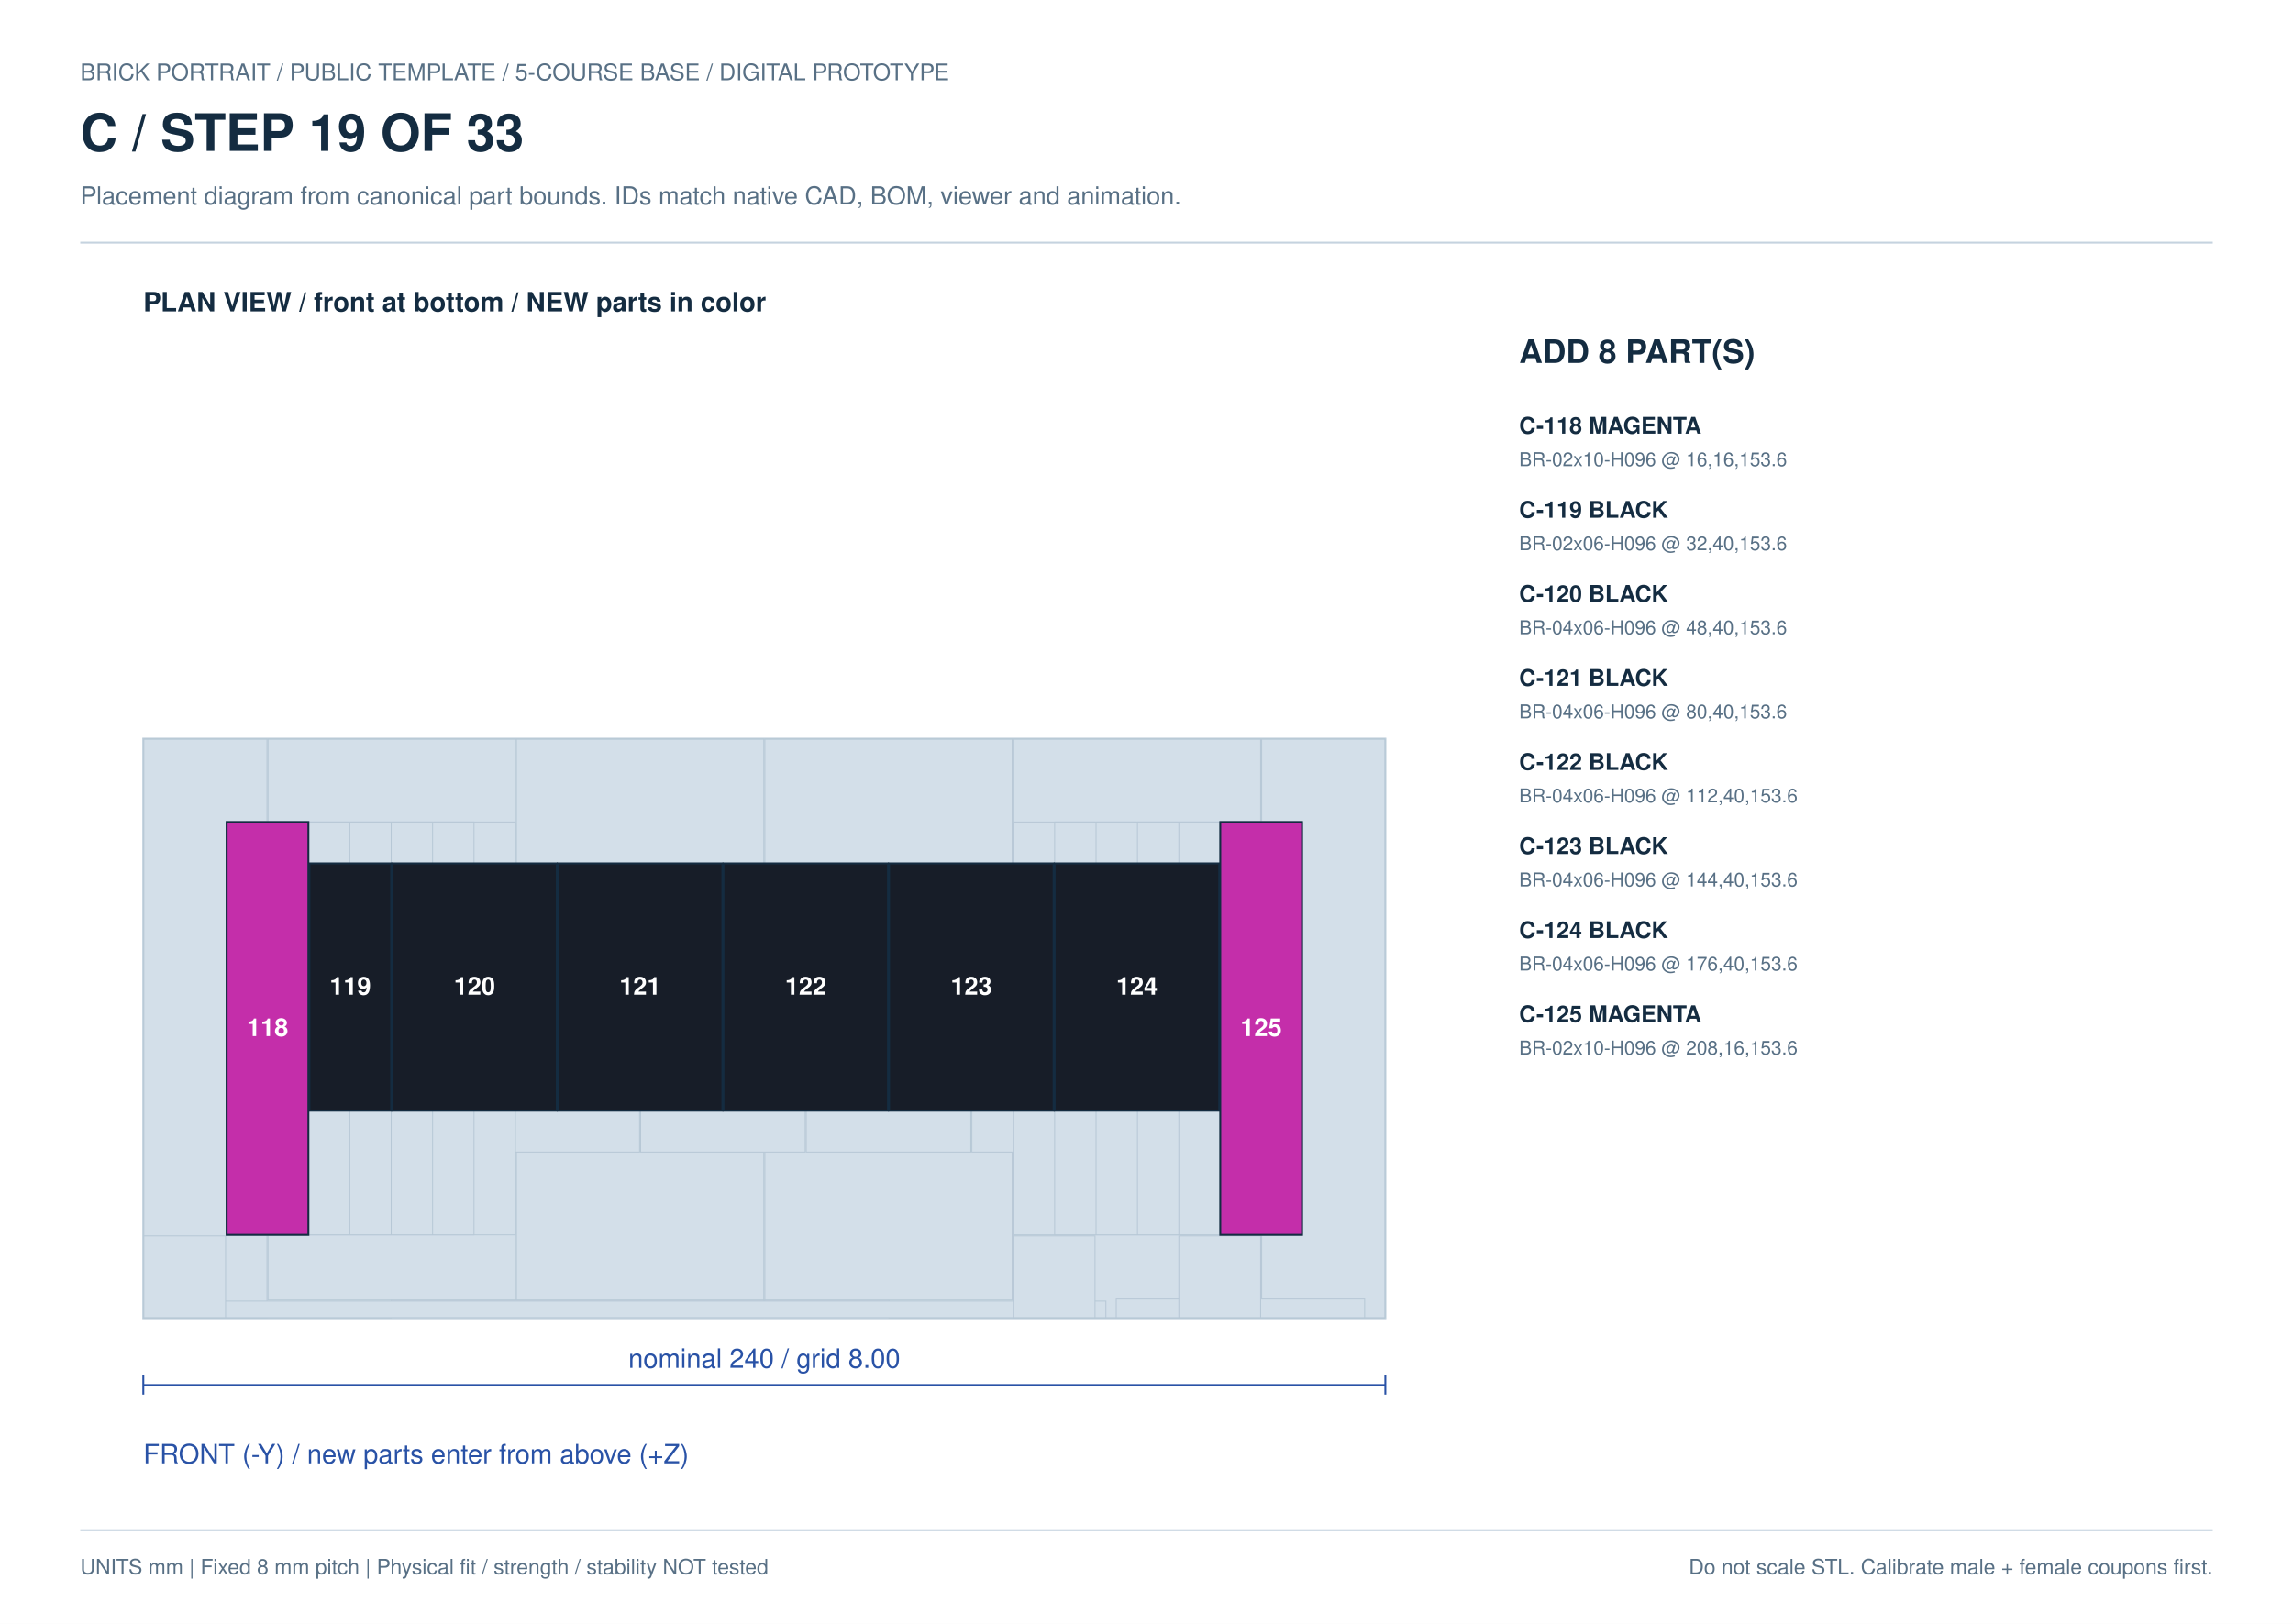
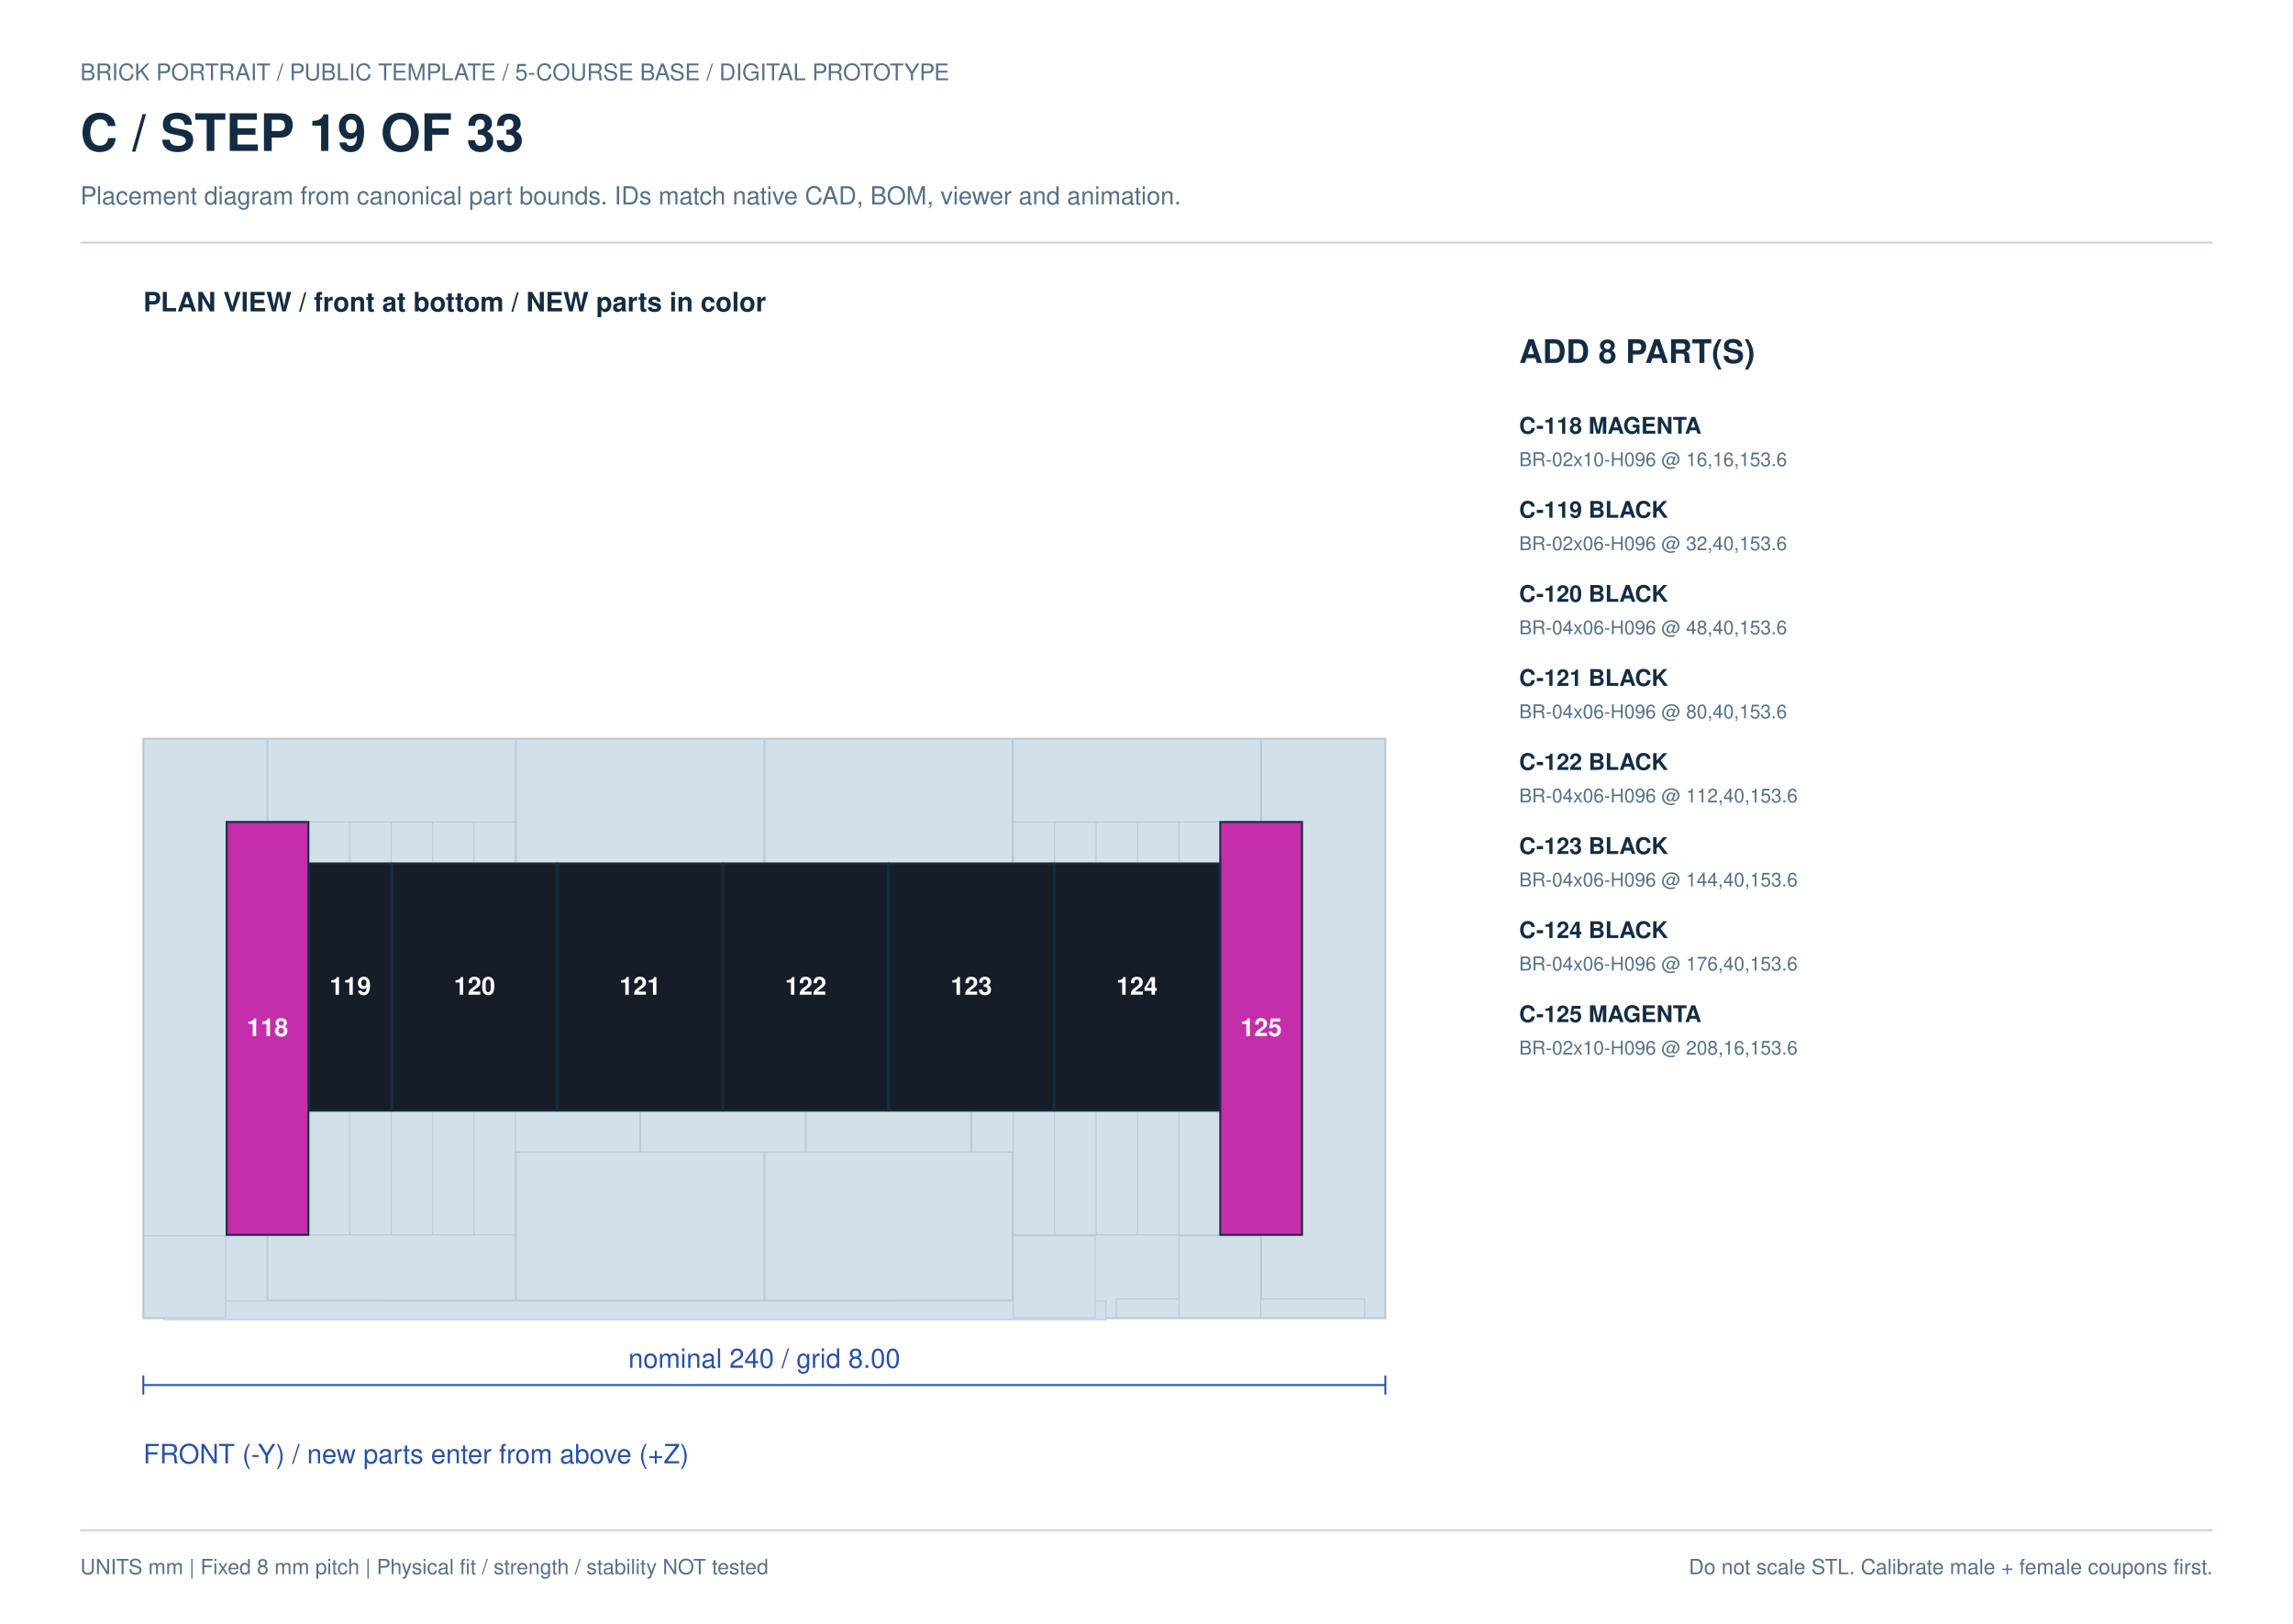
<svg xmlns="http://www.w3.org/2000/svg" width="420mm" height="297.5mm" viewBox="0 0 1200 850">
  <rect width="1200" height="850" fill="white" />
  <text x="42" y="42" font-family="Helvetica,Arial,sans-serif" font-size="12" fill="#587085" font-weight="normal" text-anchor="start">BRICK PORTRAIT / PUBLIC TEMPLATE / 5-COURSE BASE / DIGITAL PROTOTYPE</text>
  <text x="42" y="79" font-family="Helvetica,Arial,sans-serif" font-size="27" fill="#142c41" font-weight="bold" text-anchor="start">C / STEP 19 OF 33</text>
  <text x="42" y="107" font-family="Helvetica,Arial,sans-serif" font-size="13" fill="#587085" font-weight="normal" text-anchor="start">Placement diagram from canonical part bounds. IDs match native CAD, BOM, viewer and animation.</text>
  <line x1="42" y1="127" x2="1158" y2="127" stroke="#c5d3df" stroke-width="1" />
  <text x="75" y="163" font-family="Helvetica,Arial,sans-serif" font-size="14" fill="#142c41" font-weight="bold" text-anchor="start">PLAN VIEW / front at bottom / NEW parts in color</text>
  <rect x="75" y="386.667" width="650.0" height="303.333" fill="#edf3f8" stroke="#b7c8d6" />
  <line x1="75.0" y1="386.667" x2="75.0" y2="690" stroke="#d0dde8" stroke-width="0.5" />
  <line x1="96.667" y1="386.667" x2="96.667" y2="690" stroke="#d0dde8" stroke-width="0.5" />
  <line x1="118.333" y1="386.667" x2="118.333" y2="690" stroke="#d0dde8" stroke-width="0.5" />
  <line x1="140.0" y1="386.667" x2="140.0" y2="690" stroke="#d0dde8" stroke-width="0.5" />
  <line x1="161.667" y1="386.667" x2="161.667" y2="690" stroke="#d0dde8" stroke-width="0.5" />
  <line x1="183.333" y1="386.667" x2="183.333" y2="690" stroke="#d0dde8" stroke-width="0.5" />
  <line x1="205.0" y1="386.667" x2="205.0" y2="690" stroke="#d0dde8" stroke-width="0.5" />
  <line x1="226.667" y1="386.667" x2="226.667" y2="690" stroke="#d0dde8" stroke-width="0.5" />
  <line x1="248.333" y1="386.667" x2="248.333" y2="690" stroke="#d0dde8" stroke-width="0.5" />
  <line x1="270.0" y1="386.667" x2="270.0" y2="690" stroke="#d0dde8" stroke-width="0.5" />
  <line x1="291.667" y1="386.667" x2="291.667" y2="690" stroke="#d0dde8" stroke-width="0.5" />
  <line x1="313.333" y1="386.667" x2="313.333" y2="690" stroke="#d0dde8" stroke-width="0.5" />
  <line x1="335.0" y1="386.667" x2="335.0" y2="690" stroke="#d0dde8" stroke-width="0.5" />
  <line x1="356.667" y1="386.667" x2="356.667" y2="690" stroke="#d0dde8" stroke-width="0.5" />
  <line x1="378.333" y1="386.667" x2="378.333" y2="690" stroke="#d0dde8" stroke-width="0.5" />
  <line x1="400.0" y1="386.667" x2="400.0" y2="690" stroke="#d0dde8" stroke-width="0.5" />
  <line x1="421.667" y1="386.667" x2="421.667" y2="690" stroke="#d0dde8" stroke-width="0.5" />
  <line x1="443.333" y1="386.667" x2="443.333" y2="690" stroke="#d0dde8" stroke-width="0.5" />
  <line x1="465.0" y1="386.667" x2="465.0" y2="690" stroke="#d0dde8" stroke-width="0.5" />
  <line x1="486.667" y1="386.667" x2="486.667" y2="690" stroke="#d0dde8" stroke-width="0.5" />
  <line x1="508.333" y1="386.667" x2="508.333" y2="690" stroke="#d0dde8" stroke-width="0.5" />
  <line x1="530.0" y1="386.667" x2="530.0" y2="690" stroke="#d0dde8" stroke-width="0.5" />
  <line x1="551.667" y1="386.667" x2="551.667" y2="690" stroke="#d0dde8" stroke-width="0.5" />
  <line x1="573.333" y1="386.667" x2="573.333" y2="690" stroke="#d0dde8" stroke-width="0.5" />
  <line x1="595.0" y1="386.667" x2="595.0" y2="690" stroke="#d0dde8" stroke-width="0.5" />
  <line x1="616.667" y1="386.667" x2="616.667" y2="690" stroke="#d0dde8" stroke-width="0.5" />
  <line x1="638.333" y1="386.667" x2="638.333" y2="690" stroke="#d0dde8" stroke-width="0.5" />
  <line x1="660.0" y1="386.667" x2="660.0" y2="690" stroke="#d0dde8" stroke-width="0.5" />
  <line x1="681.667" y1="386.667" x2="681.667" y2="690" stroke="#d0dde8" stroke-width="0.5" />
  <line x1="703.333" y1="386.667" x2="703.333" y2="690" stroke="#d0dde8" stroke-width="0.5" />
  <line x1="725.0" y1="386.667" x2="725.0" y2="690" stroke="#d0dde8" stroke-width="0.5" />
  <line x1="75" y1="690.0" x2="725.0" y2="690.0" stroke="#d0dde8" stroke-width="0.5" />
  <line x1="75" y1="668.333" x2="725.0" y2="668.333" stroke="#d0dde8" stroke-width="0.5" />
  <line x1="75" y1="646.667" x2="725.0" y2="646.667" stroke="#d0dde8" stroke-width="0.5" />
  <line x1="75" y1="625.0" x2="725.0" y2="625.0" stroke="#d0dde8" stroke-width="0.5" />
  <line x1="75" y1="603.333" x2="725.0" y2="603.333" stroke="#d0dde8" stroke-width="0.5" />
  <line x1="75" y1="581.667" x2="725.0" y2="581.667" stroke="#d0dde8" stroke-width="0.5" />
  <line x1="75" y1="560.0" x2="725.0" y2="560.0" stroke="#d0dde8" stroke-width="0.5" />
  <line x1="75" y1="538.333" x2="725.0" y2="538.333" stroke="#d0dde8" stroke-width="0.5" />
  <line x1="75" y1="516.667" x2="725.0" y2="516.667" stroke="#d0dde8" stroke-width="0.5" />
  <line x1="75" y1="495.0" x2="725.0" y2="495.0" stroke="#d0dde8" stroke-width="0.5" />
  <line x1="75" y1="473.333" x2="725.0" y2="473.333" stroke="#d0dde8" stroke-width="0.5" />
  <line x1="75" y1="451.667" x2="725.0" y2="451.667" stroke="#d0dde8" stroke-width="0.5" />
  <line x1="75" y1="430.0" x2="725.0" y2="430.0" stroke="#d0dde8" stroke-width="0.5" />
  <line x1="75" y1="408.333" x2="725.0" y2="408.333" stroke="#d0dde8" stroke-width="0.5" />
  <line x1="75" y1="386.667" x2="725.0" y2="386.667" stroke="#d0dde8" stroke-width="0.5" />
  <rect x="75.271" y="386.937" width="324.458" height="302.792" fill="#d3dfe9" stroke="#b7c8d6" stroke-width="0.5" />
  <rect x="400.271" y="386.937" width="324.458" height="302.792" fill="#d3dfe9" stroke="#b7c8d6" stroke-width="0.5" />
  <rect x="75.271" y="386.937" width="129.458" height="302.792" fill="#d3dfe9" stroke="#b7c8d6" stroke-width="0.5" />
  <rect x="205.271" y="386.937" width="129.458" height="293.583" fill="#d3dfe9" stroke="#b7c8d6" stroke-width="0.5" />
  <rect x="335.271" y="386.937" width="129.458" height="293.583" fill="#d3dfe9" stroke="#b7c8d6" stroke-width="0.5" />
  <rect x="465.271" y="386.937" width="129.458" height="302.792" fill="#d3dfe9" stroke="#b7c8d6" stroke-width="0.5" />
  <rect x="595.271" y="386.937" width="129.458" height="302.792" fill="#d3dfe9" stroke="#b7c8d6" stroke-width="0.5" />
  <rect x="75.271" y="386.937" width="64.458" height="302.792" fill="#d3dfe9" stroke="#b7c8d6" stroke-width="0.5" />
  <rect x="140.271" y="386.937" width="129.458" height="293.583" fill="#d3dfe9" stroke="#b7c8d6" stroke-width="0.5" />
  <rect x="270.271" y="386.937" width="129.458" height="293.583" fill="#d3dfe9" stroke="#b7c8d6" stroke-width="0.5" />
  <rect x="400.271" y="386.937" width="129.458" height="293.583" fill="#d3dfe9" stroke="#b7c8d6" stroke-width="0.5" />
  <rect x="530.271" y="386.937" width="129.458" height="302.792" fill="#d3dfe9" stroke="#b7c8d6" stroke-width="0.5" />
  <rect x="660.271" y="386.937" width="64.458" height="302.792" fill="#d3dfe9" stroke="#b7c8d6" stroke-width="0.5" />
  <rect x="75.271" y="386.937" width="129.458" height="302.792" fill="#d3dfe9" stroke="#b7c8d6" stroke-width="0.5" />
  <rect x="205.271" y="386.937" width="129.458" height="293.583" fill="#d3dfe9" stroke="#b7c8d6" stroke-width="0.5" />
  <rect x="335.271" y="386.937" width="129.458" height="293.583" fill="#d3dfe9" stroke="#b7c8d6" stroke-width="0.5" />
  <rect x="465.271" y="386.937" width="129.458" height="302.792" fill="#d3dfe9" stroke="#b7c8d6" stroke-width="0.5" />
  <rect x="595.271" y="386.937" width="129.458" height="302.792" fill="#d3dfe9" stroke="#b7c8d6" stroke-width="0.5" />
  <rect x="75.271" y="386.937" width="64.458" height="302.792" fill="#d3dfe9" stroke="#b7c8d6" stroke-width="0.5" />
  <rect x="140.271" y="386.937" width="129.458" height="293.583" fill="#d3dfe9" stroke="#b7c8d6" stroke-width="0.5" />
  <rect x="270.271" y="386.937" width="129.458" height="293.583" fill="#d3dfe9" stroke="#b7c8d6" stroke-width="0.5" />
  <rect x="400.271" y="386.937" width="129.458" height="293.583" fill="#d3dfe9" stroke="#b7c8d6" stroke-width="0.5" />
  <rect x="530.271" y="386.937" width="129.458" height="302.792" fill="#d3dfe9" stroke="#b7c8d6" stroke-width="0.5" />
  <rect x="660.271" y="386.937" width="64.458" height="302.792" fill="#d3dfe9" stroke="#b7c8d6" stroke-width="0.5" />
-   <rect x="85.833" y="681.062" width="492.917" height="8.667" fill="#d3dfe9" stroke="#b7c8d6" stroke-width="0.5" />
+   <rect x="85.833" y="681.062" width="492.917" height="9.75" fill="#d3dfe9" stroke="#b7c8d6" stroke-width="0.5" />
  <rect x="584.167" y="679.979" width="130.0" height="9.75" fill="#d3dfe9" stroke="#b7c8d6" stroke-width="0.5" />
  <rect x="75.271" y="646.938" width="42.792" height="42.792" fill="#d3dfe9" stroke="#b7c8d6" stroke-width="0.5" />
  <rect x="530.271" y="646.938" width="42.792" height="42.792" fill="#d3dfe9" stroke="#b7c8d6" stroke-width="0.5" />
  <rect x="616.938" y="646.938" width="42.792" height="42.792" fill="#d3dfe9" stroke="#b7c8d6" stroke-width="0.5" />
  <rect x="248.604" y="451.938" width="86.125" height="151.125" fill="#d3dfe9" stroke="#b7c8d6" stroke-width="0.5" />
  <rect x="335.271" y="451.938" width="86.125" height="151.125" fill="#d3dfe9" stroke="#b7c8d6" stroke-width="0.5" />
  <rect x="421.938" y="451.938" width="86.125" height="151.125" fill="#d3dfe9" stroke="#b7c8d6" stroke-width="0.5" />
  <rect x="508.604" y="451.938" width="42.792" height="151.125" fill="#d3dfe9" stroke="#b7c8d6" stroke-width="0.5" />
  <rect x="226.938" y="430.271" width="42.792" height="216.125" fill="#d3dfe9" stroke="#b7c8d6" stroke-width="0.5" />
  <rect x="270.271" y="451.938" width="42.792" height="129.458" fill="#d3dfe9" stroke="#b7c8d6" stroke-width="0.5" />
  <rect x="313.604" y="451.938" width="86.125" height="129.458" fill="#d3dfe9" stroke="#b7c8d6" stroke-width="0.5" />
  <rect x="400.271" y="451.938" width="86.125" height="129.458" fill="#d3dfe9" stroke="#b7c8d6" stroke-width="0.5" />
  <rect x="486.938" y="451.938" width="42.792" height="129.458" fill="#d3dfe9" stroke="#b7c8d6" stroke-width="0.5" />
  <rect x="530.271" y="430.271" width="42.792" height="216.125" fill="#d3dfe9" stroke="#b7c8d6" stroke-width="0.5" />
  <rect x="205.271" y="430.271" width="42.792" height="216.125" fill="#d3dfe9" stroke="#b7c8d6" stroke-width="0.5" />
  <rect x="248.604" y="451.938" width="86.125" height="129.458" fill="#d3dfe9" stroke="#b7c8d6" stroke-width="0.5" />
  <rect x="335.271" y="451.938" width="86.125" height="129.458" fill="#d3dfe9" stroke="#b7c8d6" stroke-width="0.5" />
  <rect x="421.938" y="451.938" width="86.125" height="129.458" fill="#d3dfe9" stroke="#b7c8d6" stroke-width="0.5" />
  <rect x="508.604" y="451.938" width="42.792" height="129.458" fill="#d3dfe9" stroke="#b7c8d6" stroke-width="0.5" />
  <rect x="551.938" y="430.271" width="42.792" height="216.125" fill="#d3dfe9" stroke="#b7c8d6" stroke-width="0.5" />
  <rect x="183.604" y="430.271" width="42.792" height="216.125" fill="#d3dfe9" stroke="#b7c8d6" stroke-width="0.5" />
  <rect x="226.938" y="451.938" width="42.792" height="129.458" fill="#d3dfe9" stroke="#b7c8d6" stroke-width="0.5" />
  <rect x="270.271" y="451.938" width="86.125" height="129.458" fill="#d3dfe9" stroke="#b7c8d6" stroke-width="0.5" />
  <rect x="356.938" y="451.938" width="86.125" height="129.458" fill="#d3dfe9" stroke="#b7c8d6" stroke-width="0.5" />
  <rect x="443.604" y="451.938" width="86.125" height="129.458" fill="#d3dfe9" stroke="#b7c8d6" stroke-width="0.5" />
  <rect x="530.271" y="451.938" width="42.792" height="129.458" fill="#d3dfe9" stroke="#b7c8d6" stroke-width="0.5" />
  <rect x="573.604" y="430.271" width="42.792" height="216.125" fill="#d3dfe9" stroke="#b7c8d6" stroke-width="0.5" />
  <rect x="161.938" y="430.271" width="42.792" height="216.125" fill="#d3dfe9" stroke="#b7c8d6" stroke-width="0.5" />
  <rect x="205.271" y="451.938" width="86.125" height="129.458" fill="#d3dfe9" stroke="#b7c8d6" stroke-width="0.5" />
  <rect x="291.938" y="451.938" width="86.125" height="129.458" fill="#d3dfe9" stroke="#b7c8d6" stroke-width="0.5" />
  <rect x="378.604" y="451.938" width="86.125" height="129.458" fill="#d3dfe9" stroke="#b7c8d6" stroke-width="0.5" />
  <rect x="465.271" y="451.938" width="86.125" height="129.458" fill="#d3dfe9" stroke="#b7c8d6" stroke-width="0.5" />
  <rect x="551.938" y="451.938" width="42.792" height="129.458" fill="#d3dfe9" stroke="#b7c8d6" stroke-width="0.5" />
  <rect x="595.271" y="430.271" width="42.792" height="216.125" fill="#d3dfe9" stroke="#b7c8d6" stroke-width="0.5" />
  <rect x="140.271" y="430.271" width="42.792" height="216.125" fill="#d3dfe9" stroke="#b7c8d6" stroke-width="0.5" />
  <rect x="183.604" y="451.938" width="42.792" height="129.458" fill="#d3dfe9" stroke="#b7c8d6" stroke-width="0.5" />
  <rect x="226.938" y="451.938" width="86.125" height="129.458" fill="#d3dfe9" stroke="#b7c8d6" stroke-width="0.5" />
  <rect x="313.604" y="451.938" width="86.125" height="129.458" fill="#d3dfe9" stroke="#b7c8d6" stroke-width="0.5" />
  <rect x="400.271" y="451.938" width="86.125" height="129.458" fill="#d3dfe9" stroke="#b7c8d6" stroke-width="0.5" />
  <rect x="486.938" y="451.938" width="86.125" height="129.458" fill="#d3dfe9" stroke="#b7c8d6" stroke-width="0.5" />
  <rect x="573.604" y="451.938" width="42.792" height="129.458" fill="#d3dfe9" stroke="#b7c8d6" stroke-width="0.5" />
  <rect x="616.938" y="430.271" width="42.792" height="216.125" fill="#d3dfe9" stroke="#b7c8d6" stroke-width="0.5" />
  <rect x="118.604" y="430.271" width="42.792" height="216.125" fill="#d3dfe9" stroke="#b7c8d6" stroke-width="0.5" />
  <rect x="161.938" y="451.938" width="86.125" height="129.458" fill="#d3dfe9" stroke="#b7c8d6" stroke-width="0.5" />
  <rect x="248.604" y="451.938" width="64.458" height="129.458" fill="#d3dfe9" stroke="#b7c8d6" stroke-width="0.5" />
  <rect x="313.604" y="451.938" width="21.125" height="129.458" fill="#d3dfe9" stroke="#b7c8d6" stroke-width="0.5" />
  <rect x="335.271" y="451.938" width="86.125" height="129.458" fill="#d3dfe9" stroke="#b7c8d6" stroke-width="0.5" />
  <rect x="421.938" y="451.938" width="42.792" height="129.458" fill="#d3dfe9" stroke="#b7c8d6" stroke-width="0.5" />
  <rect x="465.271" y="451.938" width="21.125" height="129.458" fill="#d3dfe9" stroke="#b7c8d6" stroke-width="0.5" />
  <rect x="486.938" y="451.938" width="86.125" height="129.458" fill="#d3dfe9" stroke="#b7c8d6" stroke-width="0.5" />
  <rect x="573.604" y="451.938" width="64.458" height="129.458" fill="#d3dfe9" stroke="#b7c8d6" stroke-width="0.5" />
  <rect x="638.604" y="430.271" width="42.792" height="216.125" fill="#d3dfe9" stroke="#b7c8d6" stroke-width="0.5" />
  <rect x="118.604" y="430.271" width="42.792" height="216.125" fill="#d3dfe9" stroke="#b7c8d6" stroke-width="0.5" />
  <rect x="161.938" y="451.938" width="42.792" height="129.458" fill="#d3dfe9" stroke="#b7c8d6" stroke-width="0.5" />
  <rect x="205.271" y="451.938" width="107.792" height="129.458" fill="#d3dfe9" stroke="#b7c8d6" stroke-width="0.5" />
  <rect x="313.604" y="451.938" width="21.125" height="129.458" fill="#d3dfe9" stroke="#b7c8d6" stroke-width="0.5" />
  <rect x="335.271" y="451.938" width="42.792" height="129.458" fill="#d3dfe9" stroke="#b7c8d6" stroke-width="0.5" />
  <rect x="378.604" y="451.938" width="86.125" height="129.458" fill="#d3dfe9" stroke="#b7c8d6" stroke-width="0.5" />
  <rect x="465.271" y="451.938" width="21.125" height="129.458" fill="#d3dfe9" stroke="#b7c8d6" stroke-width="0.5" />
  <rect x="486.938" y="451.938" width="42.792" height="129.458" fill="#d3dfe9" stroke="#b7c8d6" stroke-width="0.5" />
  <rect x="530.271" y="451.938" width="107.792" height="129.458" fill="#d3dfe9" stroke="#b7c8d6" stroke-width="0.5" />
  <rect x="638.604" y="430.271" width="42.792" height="216.125" fill="#d3dfe9" stroke="#b7c8d6" stroke-width="0.5" />
  <rect x="118.604" y="430.271" width="42.792" height="216.125" fill="#d3dfe9" stroke="#b7c8d6" stroke-width="0.5" />
  <rect x="161.938" y="451.938" width="86.125" height="129.458" fill="#d3dfe9" stroke="#b7c8d6" stroke-width="0.5" />
  <rect x="248.604" y="451.938" width="64.458" height="129.458" fill="#d3dfe9" stroke="#b7c8d6" stroke-width="0.5" />
  <rect x="313.604" y="451.938" width="21.125" height="129.458" fill="#d3dfe9" stroke="#b7c8d6" stroke-width="0.5" />
  <rect x="335.271" y="451.938" width="86.125" height="129.458" fill="#d3dfe9" stroke="#b7c8d6" stroke-width="0.5" />
  <rect x="421.938" y="451.938" width="42.792" height="129.458" fill="#d3dfe9" stroke="#b7c8d6" stroke-width="0.5" />
  <rect x="465.271" y="451.938" width="21.125" height="129.458" fill="#d3dfe9" stroke="#b7c8d6" stroke-width="0.5" />
  <rect x="486.938" y="451.938" width="86.125" height="129.458" fill="#d3dfe9" stroke="#b7c8d6" stroke-width="0.5" />
  <rect x="573.604" y="451.938" width="64.458" height="129.458" fill="#d3dfe9" stroke="#b7c8d6" stroke-width="0.5" />
  <rect x="638.604" y="430.271" width="42.792" height="216.125" fill="#d3dfe9" stroke="#b7c8d6" stroke-width="0.5" />
  <rect x="118.604" y="430.271" width="42.792" height="216.125" fill="#d3dfe9" stroke="#b7c8d6" stroke-width="0.5" />
  <rect x="161.938" y="451.938" width="42.792" height="129.458" fill="#d3dfe9" stroke="#b7c8d6" stroke-width="0.5" />
  <rect x="205.271" y="451.938" width="107.792" height="129.458" fill="#d3dfe9" stroke="#b7c8d6" stroke-width="0.5" />
  <rect x="313.604" y="451.938" width="21.125" height="129.458" fill="#d3dfe9" stroke="#b7c8d6" stroke-width="0.5" />
  <rect x="335.271" y="451.938" width="42.792" height="129.458" fill="#d3dfe9" stroke="#b7c8d6" stroke-width="0.5" />
  <rect x="378.604" y="451.938" width="86.125" height="129.458" fill="#d3dfe9" stroke="#b7c8d6" stroke-width="0.5" />
  <rect x="465.271" y="451.938" width="21.125" height="129.458" fill="#d3dfe9" stroke="#b7c8d6" stroke-width="0.5" />
  <rect x="486.938" y="451.938" width="42.792" height="129.458" fill="#d3dfe9" stroke="#b7c8d6" stroke-width="0.5" />
  <rect x="530.271" y="451.938" width="107.792" height="129.458" fill="#d3dfe9" stroke="#b7c8d6" stroke-width="0.5" />
  <rect x="638.604" y="430.271" width="42.792" height="216.125" fill="#d3dfe9" stroke="#b7c8d6" stroke-width="0.5" />
  <rect x="118.604" y="430.271" width="42.792" height="216.125" fill="#d3dfe9" stroke="#b7c8d6" stroke-width="0.5" />
  <rect x="161.938" y="451.938" width="86.125" height="129.458" fill="#d3dfe9" stroke="#b7c8d6" stroke-width="0.5" />
  <rect x="248.604" y="451.938" width="64.458" height="129.458" fill="#d3dfe9" stroke="#b7c8d6" stroke-width="0.5" />
  <rect x="313.604" y="451.938" width="21.125" height="129.458" fill="#d3dfe9" stroke="#b7c8d6" stroke-width="0.5" />
  <rect x="335.271" y="451.938" width="86.125" height="129.458" fill="#d3dfe9" stroke="#b7c8d6" stroke-width="0.5" />
  <rect x="421.938" y="451.938" width="42.792" height="129.458" fill="#d3dfe9" stroke="#b7c8d6" stroke-width="0.5" />
  <rect x="465.271" y="451.938" width="21.125" height="129.458" fill="#d3dfe9" stroke="#b7c8d6" stroke-width="0.5" />
  <rect x="486.938" y="451.938" width="86.125" height="129.458" fill="#d3dfe9" stroke="#b7c8d6" stroke-width="0.5" />
  <rect x="573.604" y="451.938" width="64.458" height="129.458" fill="#d3dfe9" stroke="#b7c8d6" stroke-width="0.5" />
  <rect x="638.604" y="430.271" width="42.792" height="216.125" fill="#d3dfe9" stroke="#b7c8d6" stroke-width="0.5" />
  <rect x="118.604" y="430.271" width="42.792" height="216.125" fill="#c42eaa" stroke="#142c41" stroke-width="1" />
  <text x="140.0" y="542.333" font-family="Helvetica,Arial,sans-serif" font-size="13" fill="white" font-weight="bold" text-anchor="middle">118</text>
  <rect x="161.938" y="451.938" width="42.792" height="129.458" fill="#171d28" stroke="#142c41" stroke-width="1" />
  <text x="183.333" y="520.667" font-family="Helvetica,Arial,sans-serif" font-size="13" fill="white" font-weight="bold" text-anchor="middle">119</text>
  <rect x="205.271" y="451.938" width="86.125" height="129.458" fill="#171d28" stroke="#142c41" stroke-width="1" />
  <text x="248.333" y="520.667" font-family="Helvetica,Arial,sans-serif" font-size="13" fill="white" font-weight="bold" text-anchor="middle">120</text>
  <rect x="291.938" y="451.938" width="86.125" height="129.458" fill="#171d28" stroke="#142c41" stroke-width="1" />
  <text x="335.0" y="520.667" font-family="Helvetica,Arial,sans-serif" font-size="13" fill="white" font-weight="bold" text-anchor="middle">121</text>
  <rect x="378.604" y="451.938" width="86.125" height="129.458" fill="#171d28" stroke="#142c41" stroke-width="1" />
  <text x="421.667" y="520.667" font-family="Helvetica,Arial,sans-serif" font-size="13" fill="white" font-weight="bold" text-anchor="middle">122</text>
  <rect x="465.271" y="451.938" width="86.125" height="129.458" fill="#171d28" stroke="#142c41" stroke-width="1" />
  <text x="508.333" y="520.667" font-family="Helvetica,Arial,sans-serif" font-size="13" fill="white" font-weight="bold" text-anchor="middle">123</text>
  <rect x="551.938" y="451.938" width="86.125" height="129.458" fill="#171d28" stroke="#142c41" stroke-width="1" />
  <text x="595.0" y="520.667" font-family="Helvetica,Arial,sans-serif" font-size="13" fill="white" font-weight="bold" text-anchor="middle">124</text>
  <rect x="638.604" y="430.271" width="42.792" height="216.125" fill="#c42eaa" stroke="#142c41" stroke-width="1" />
  <text x="660.0" y="542.333" font-family="Helvetica,Arial,sans-serif" font-size="13" fill="white" font-weight="bold" text-anchor="middle">125</text>
  <line x1="75" y1="725" x2="725.0" y2="725" stroke="#2952a6" stroke-width="1" />
  <line x1="75" y1="720" x2="75" y2="730" stroke="#2952a6" stroke-width="1" />
  <line x1="725.0" y1="720" x2="725.0" y2="730" stroke="#2952a6" stroke-width="1" />
  <text x="400.0" y="716" font-family="Helvetica,Arial,sans-serif" font-size="14" fill="#2952a6" font-weight="normal" text-anchor="middle">nominal 240 / grid 8.00</text>
  <text x="75" y="766" font-family="Helvetica,Arial,sans-serif" font-size="14" fill="#2952a6" font-weight="normal" text-anchor="start">FRONT (-Y)  /  new parts enter from above (+Z)</text>
  <text x="795" y="190" font-family="Helvetica,Arial,sans-serif" font-size="17" fill="#142c41" font-weight="bold" text-anchor="start">ADD 8 PART(S)</text>
  <text x="795" y="227" font-family="Helvetica,Arial,sans-serif" font-size="12" fill="#142c41" font-weight="bold" text-anchor="start">C-118  MAGENTA</text>
  <text x="795" y="244" font-family="Helvetica,Arial,sans-serif" font-size="10" fill="#587085" font-weight="normal" text-anchor="start">BR-02x10-H096  @ 16,16,153.6</text>
  <text x="795" y="271" font-family="Helvetica,Arial,sans-serif" font-size="12" fill="#142c41" font-weight="bold" text-anchor="start">C-119  BLACK</text>
  <text x="795" y="288" font-family="Helvetica,Arial,sans-serif" font-size="10" fill="#587085" font-weight="normal" text-anchor="start">BR-02x06-H096  @ 32,40,153.6</text>
  <text x="795" y="315" font-family="Helvetica,Arial,sans-serif" font-size="12" fill="#142c41" font-weight="bold" text-anchor="start">C-120  BLACK</text>
  <text x="795" y="332" font-family="Helvetica,Arial,sans-serif" font-size="10" fill="#587085" font-weight="normal" text-anchor="start">BR-04x06-H096  @ 48,40,153.6</text>
  <text x="795" y="359" font-family="Helvetica,Arial,sans-serif" font-size="12" fill="#142c41" font-weight="bold" text-anchor="start">C-121  BLACK</text>
  <text x="795" y="376" font-family="Helvetica,Arial,sans-serif" font-size="10" fill="#587085" font-weight="normal" text-anchor="start">BR-04x06-H096  @ 80,40,153.6</text>
  <text x="795" y="403" font-family="Helvetica,Arial,sans-serif" font-size="12" fill="#142c41" font-weight="bold" text-anchor="start">C-122  BLACK</text>
  <text x="795" y="420" font-family="Helvetica,Arial,sans-serif" font-size="10" fill="#587085" font-weight="normal" text-anchor="start">BR-04x06-H096  @ 112,40,153.6</text>
  <text x="795" y="447" font-family="Helvetica,Arial,sans-serif" font-size="12" fill="#142c41" font-weight="bold" text-anchor="start">C-123  BLACK</text>
  <text x="795" y="464" font-family="Helvetica,Arial,sans-serif" font-size="10" fill="#587085" font-weight="normal" text-anchor="start">BR-04x06-H096  @ 144,40,153.6</text>
  <text x="795" y="491" font-family="Helvetica,Arial,sans-serif" font-size="12" fill="#142c41" font-weight="bold" text-anchor="start">C-124  BLACK</text>
  <text x="795" y="508" font-family="Helvetica,Arial,sans-serif" font-size="10" fill="#587085" font-weight="normal" text-anchor="start">BR-04x06-H096  @ 176,40,153.6</text>
  <text x="795" y="535" font-family="Helvetica,Arial,sans-serif" font-size="12" fill="#142c41" font-weight="bold" text-anchor="start">C-125  MAGENTA</text>
  <text x="795" y="552" font-family="Helvetica,Arial,sans-serif" font-size="10" fill="#587085" font-weight="normal" text-anchor="start">BR-02x10-H096  @ 208,16,153.6</text>
  <line x1="42" y1="801" x2="1158" y2="801" stroke="#c5d3df" stroke-width="1" />
  <text x="42" y="824" font-family="Helvetica,Arial,sans-serif" font-size="11" fill="#587085" font-weight="normal" text-anchor="start">UNITS mm | Fixed 8 mm pitch | Physical fit / strength / stability NOT tested</text>
  <text x="1158" y="824" font-family="Helvetica,Arial,sans-serif" font-size="11" fill="#587085" font-weight="normal" text-anchor="end">Do not scale STL. Calibrate male + female coupons first.</text>
</svg>
